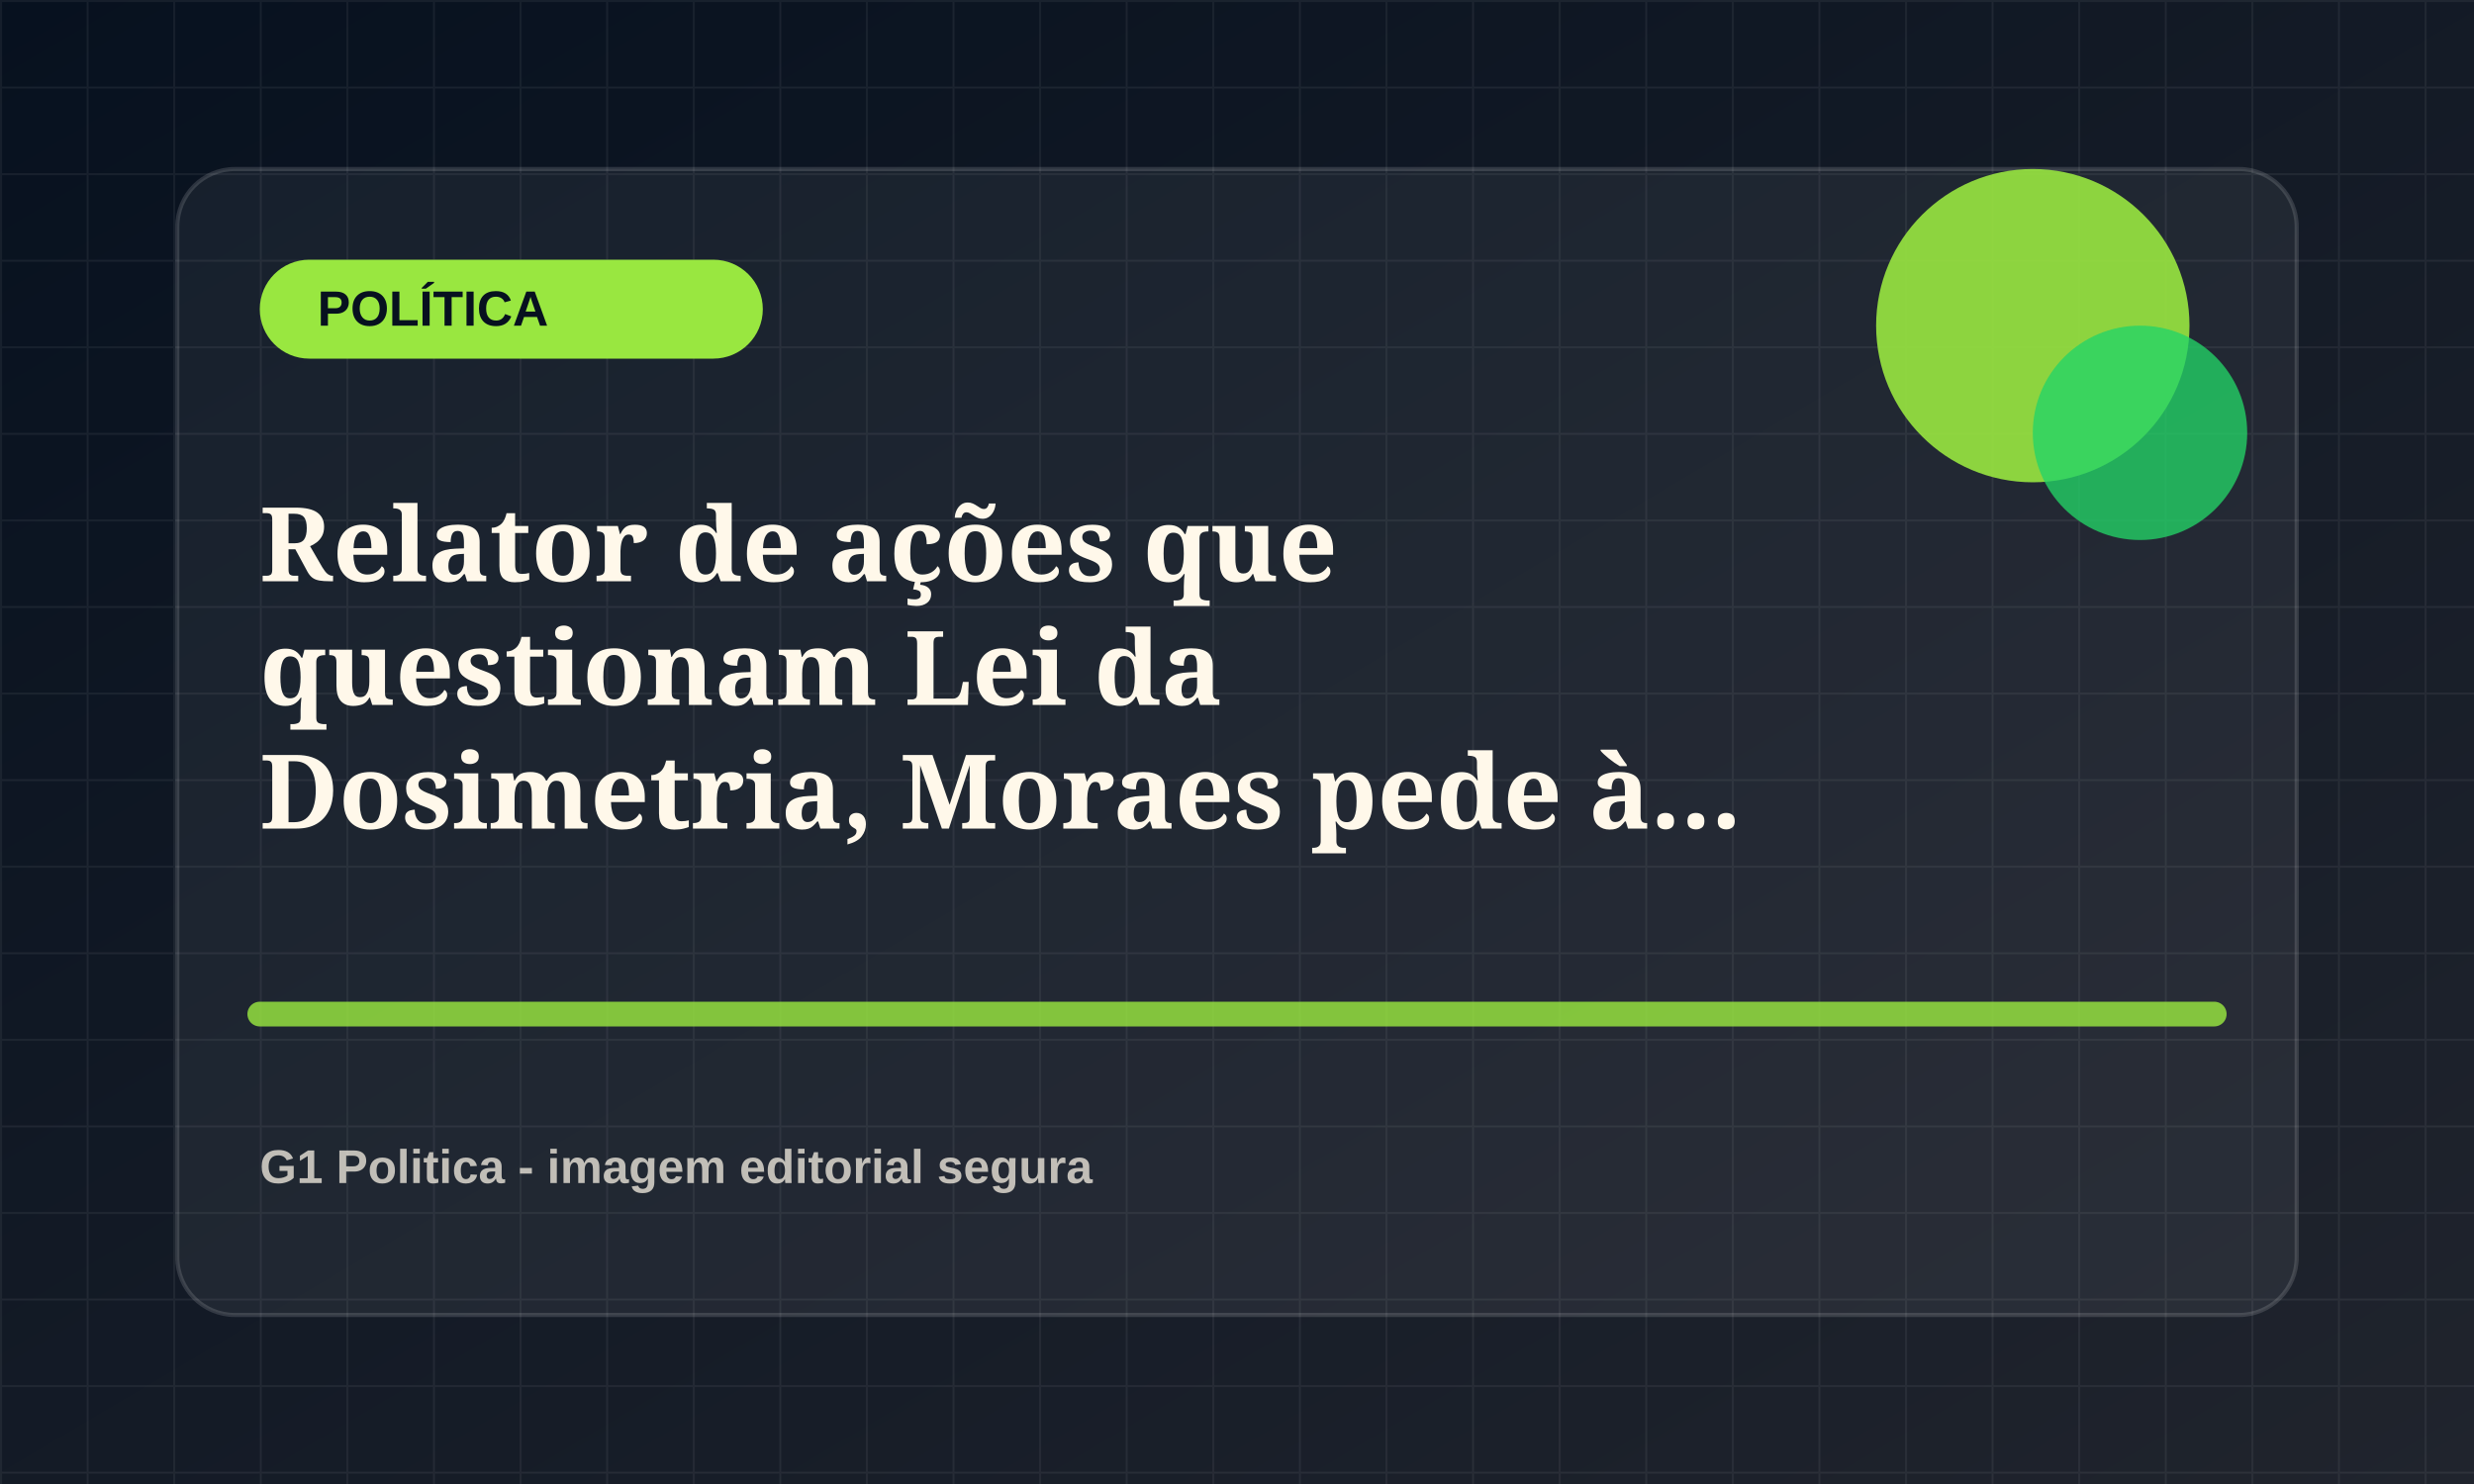
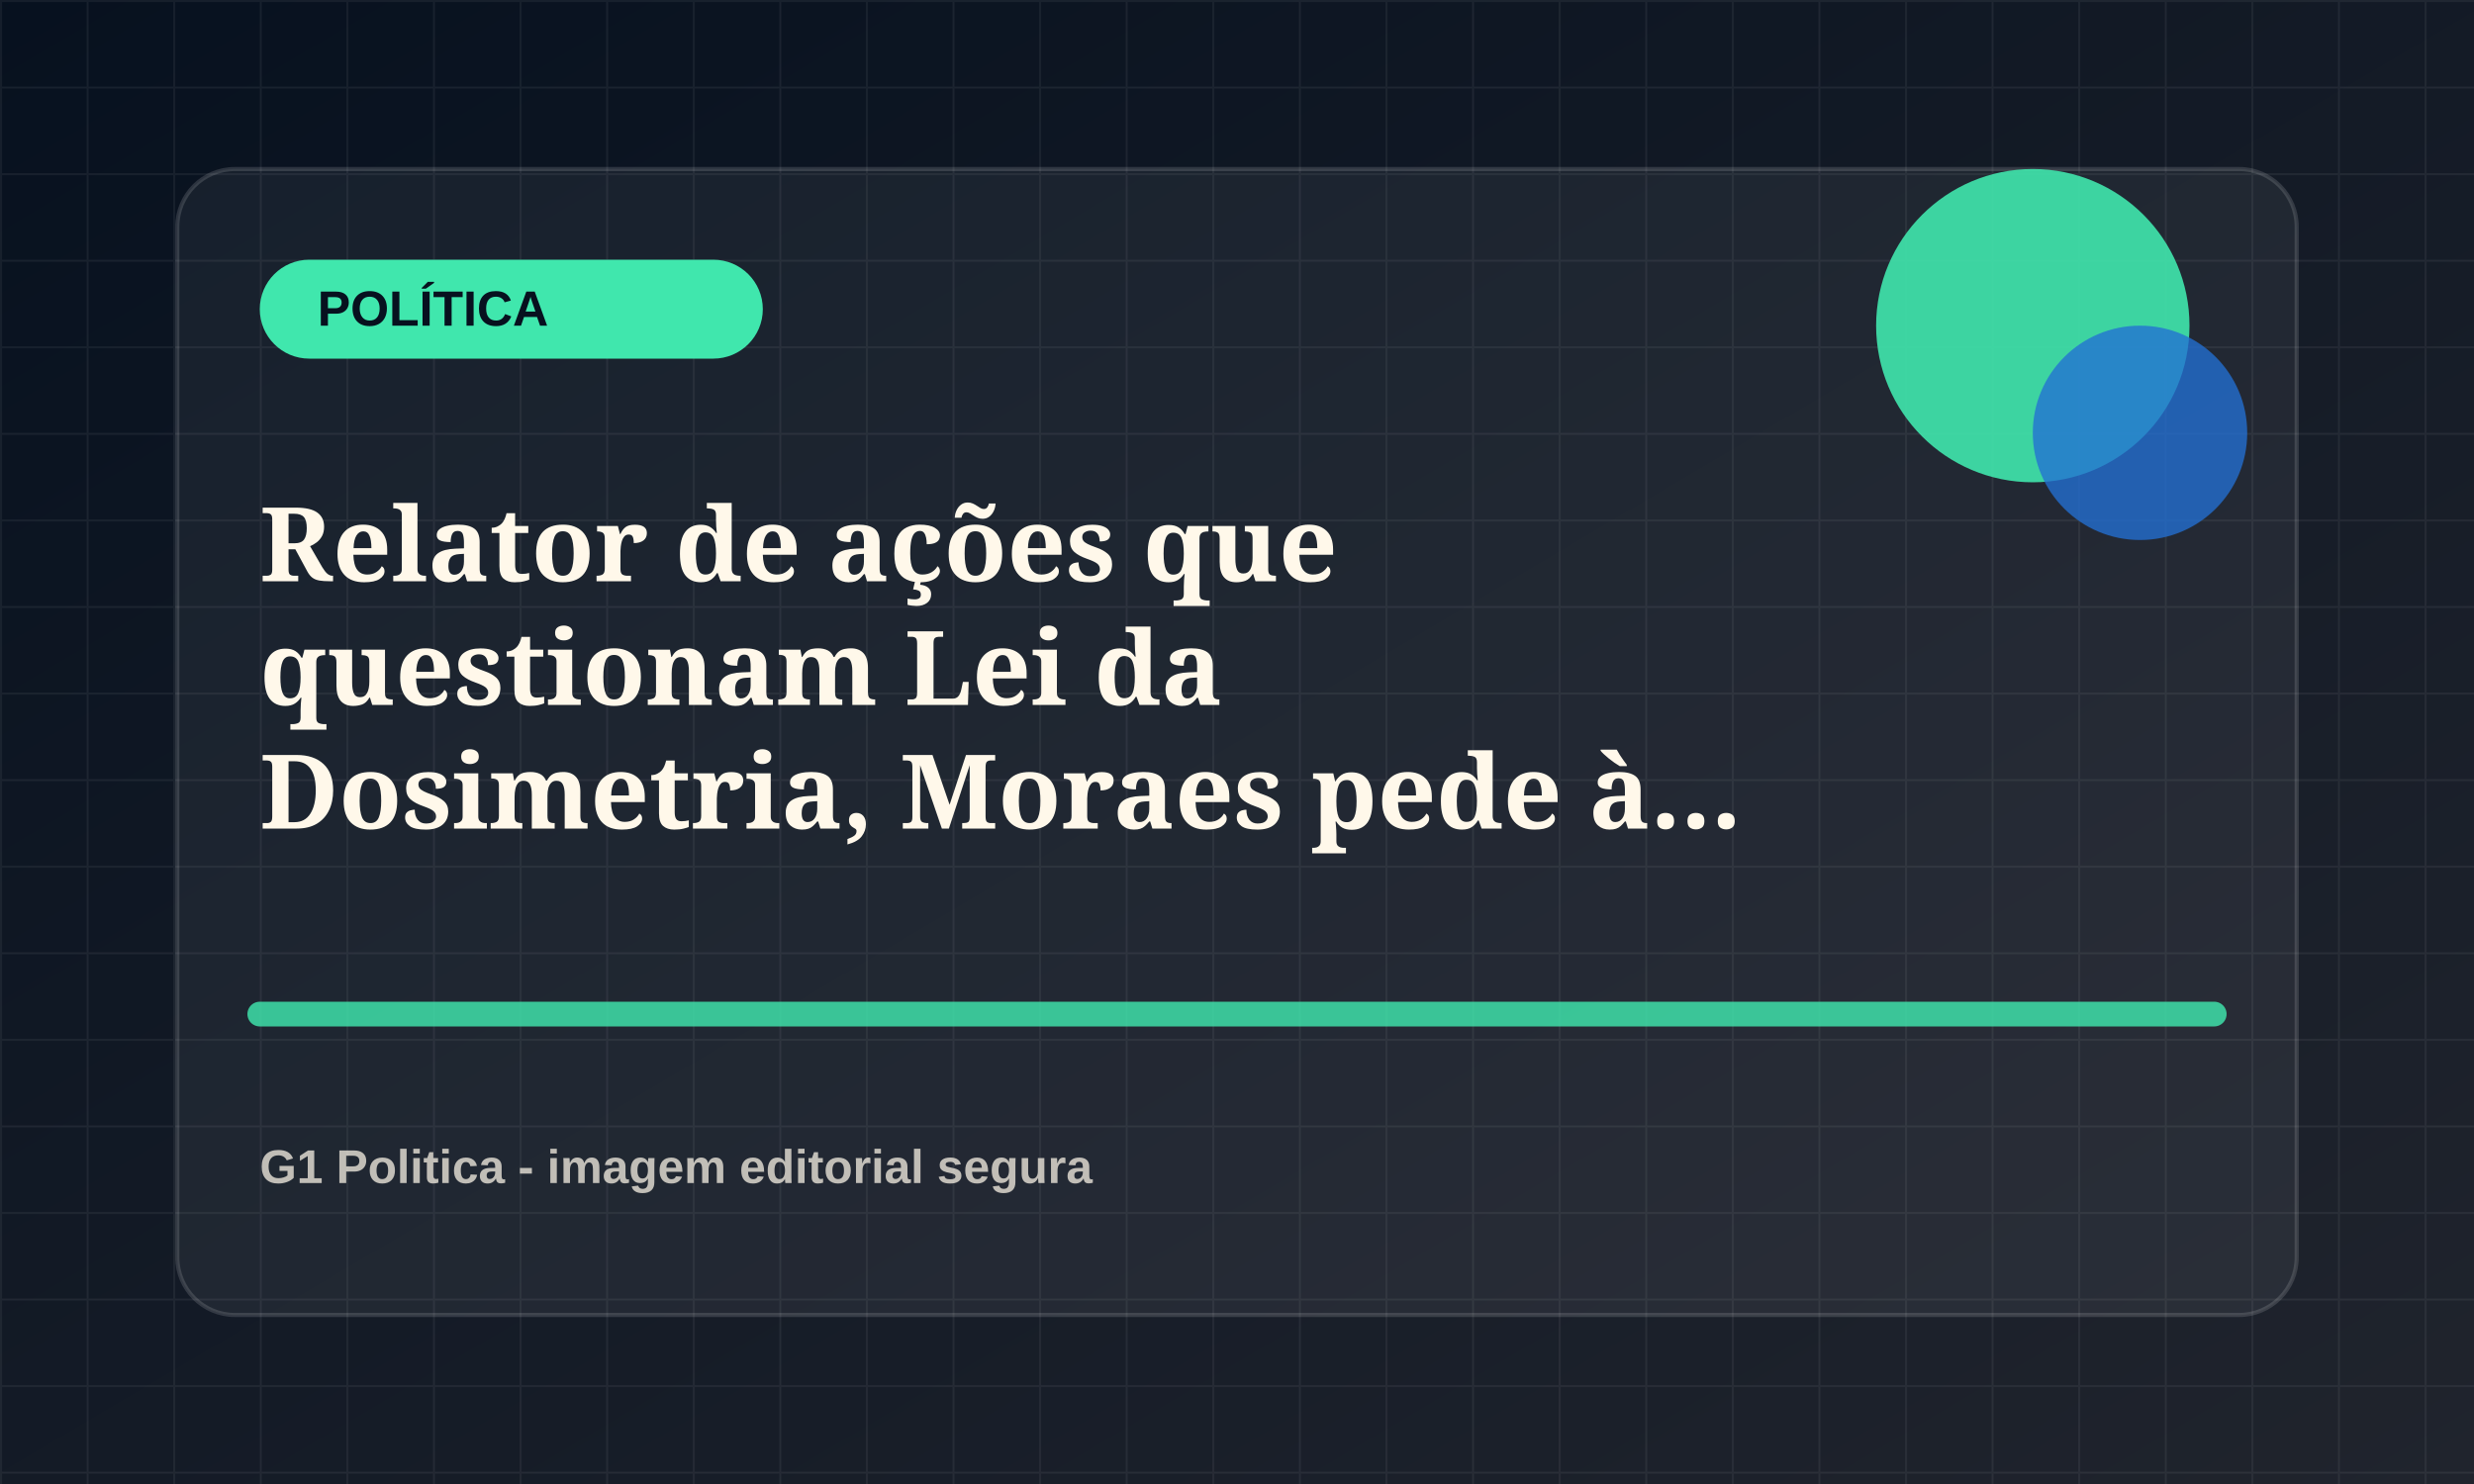
<svg xmlns="http://www.w3.org/2000/svg" viewBox="0 0 1200 720">
  <defs>
    <linearGradient id="bg" x1="0" x2="1" y1="0" y2="1">
      <stop offset="0" stop-color="#07111f" />
      <stop offset="1" stop-color="#20242d" />
    </linearGradient>
    <pattern id="grid" width="42" height="42" patternUnits="userSpaceOnUse">
      <path d="M42 0H0v42" fill="none" stroke="rgba(255,255,255,.055)" stroke-width="2" />
    </pattern>
  </defs>
  <rect width="1200" height="720" fill="url(#bg)" />
  <rect width="1200" height="720" fill="url(#grid)" />
  <rect x="86" y="82" width="1028" height="556" rx="28" fill="rgba(255,255,255,.055)" stroke="rgba(255,255,255,.14)" stroke-width="2" />
-   <rect x="126" y="126" width="244" height="48" rx="24" fill="hsl(88 78% 58%)" />
+   <rect x="126" y="126" width="244" height="48" rx="24" fill="hsl(159 78% 58%)" />
  <text x="154" y="158" fill="#07111f" font-family="Arial, sans-serif" font-size="24" font-weight="800">POLÍTICA</text>
-   <circle cx="986" cy="158" r="76" fill="hsl(88 78% 58%)" opacity=".9" />
-   <circle cx="1038" cy="210" r="52" fill="hsl(143 72% 48%)" opacity=".78" />
-   <path d="M126 492h948" stroke="hsl(88 78% 58%)" stroke-width="12" stroke-linecap="round" opacity=".82" />
+   <circle cx="986" cy="158" r="76" fill="hsl(159 78% 58%)" opacity=".9" />
+   <circle cx="1038" cy="210" r="52" fill="hsl(214 72% 48%)" opacity=".78" />
+   <path d="M126 492h948" stroke="hsl(159 78% 58%)" stroke-width="12" stroke-linecap="round" opacity=".82" />
  <text x="126" y="282" fill="#fff8ea" font-family="Georgia, serif" font-size="50" font-weight="700">
    <tspan x="126" dy="0">Relator de ações que</tspan>
    <tspan x="126" dy="60">questionam Lei da</tspan>
    <tspan x="126" dy="60">Dosimetria, Moraes pede à...</tspan>
  </text>
  <text x="126" y="574" fill="rgba(255,248,234,.72)" font-family="Arial, sans-serif" font-size="23" font-weight="700">G1 Politica - imagem editorial segura</text>
</svg>
